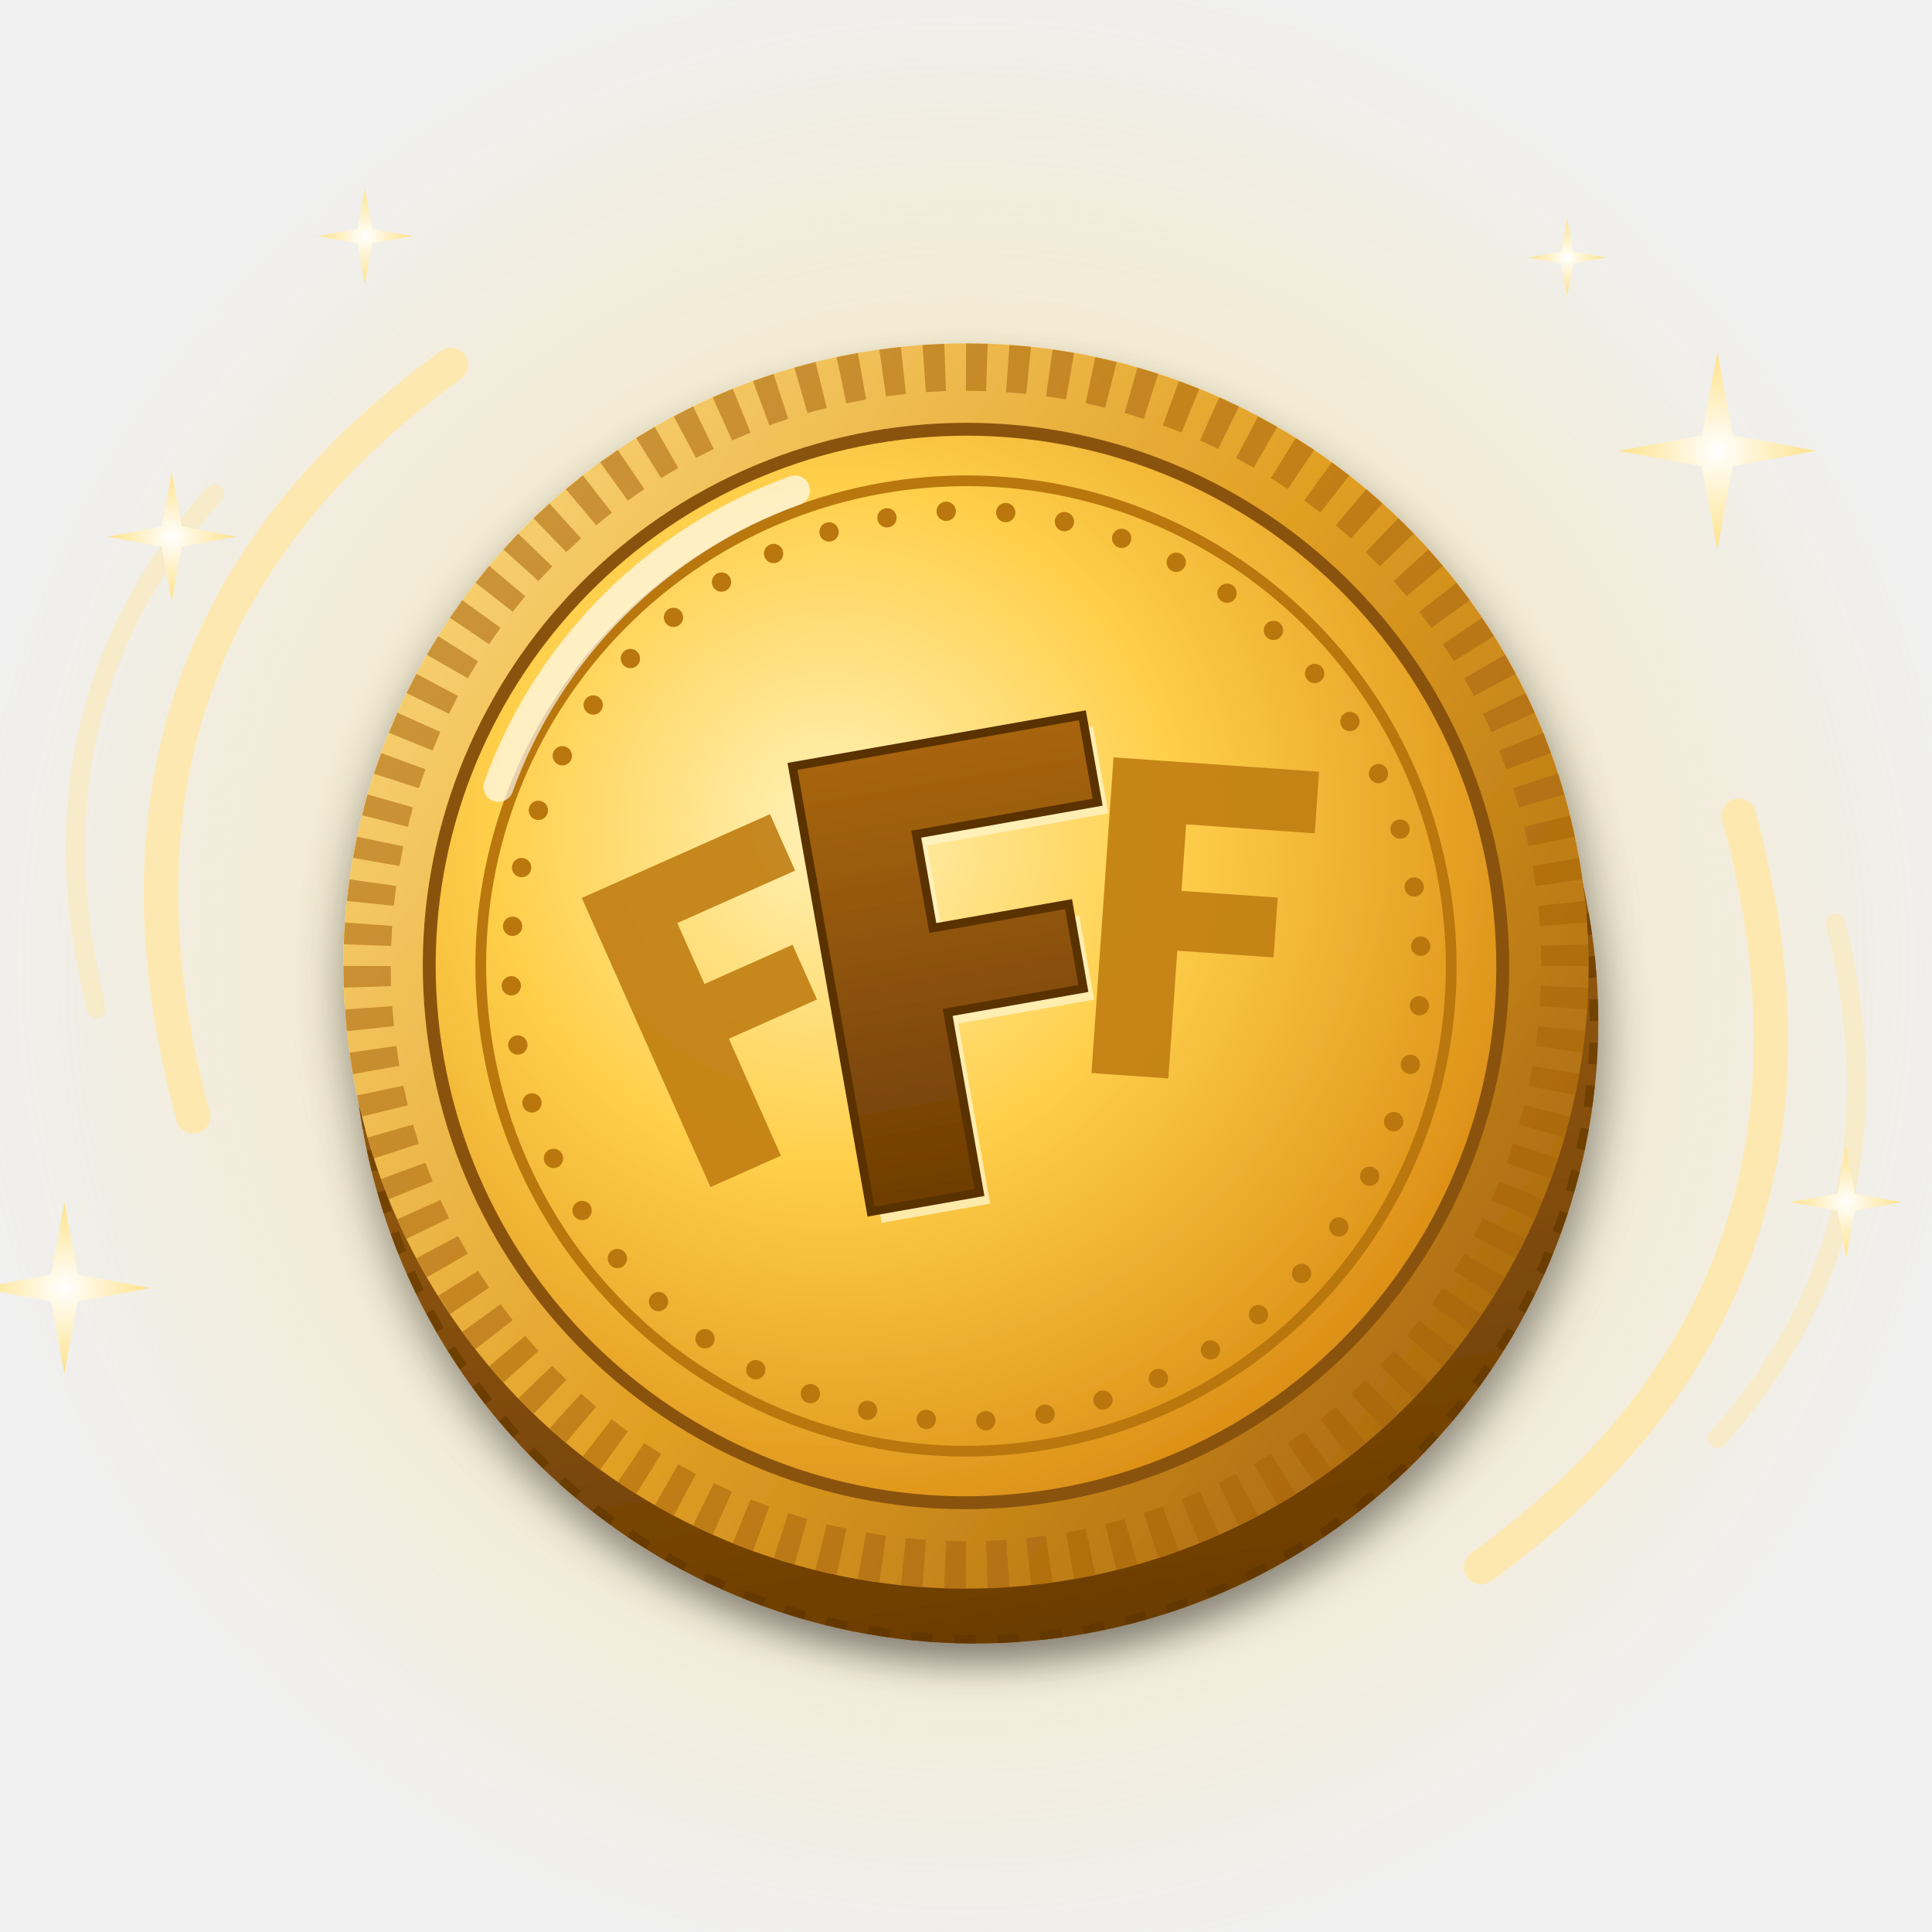
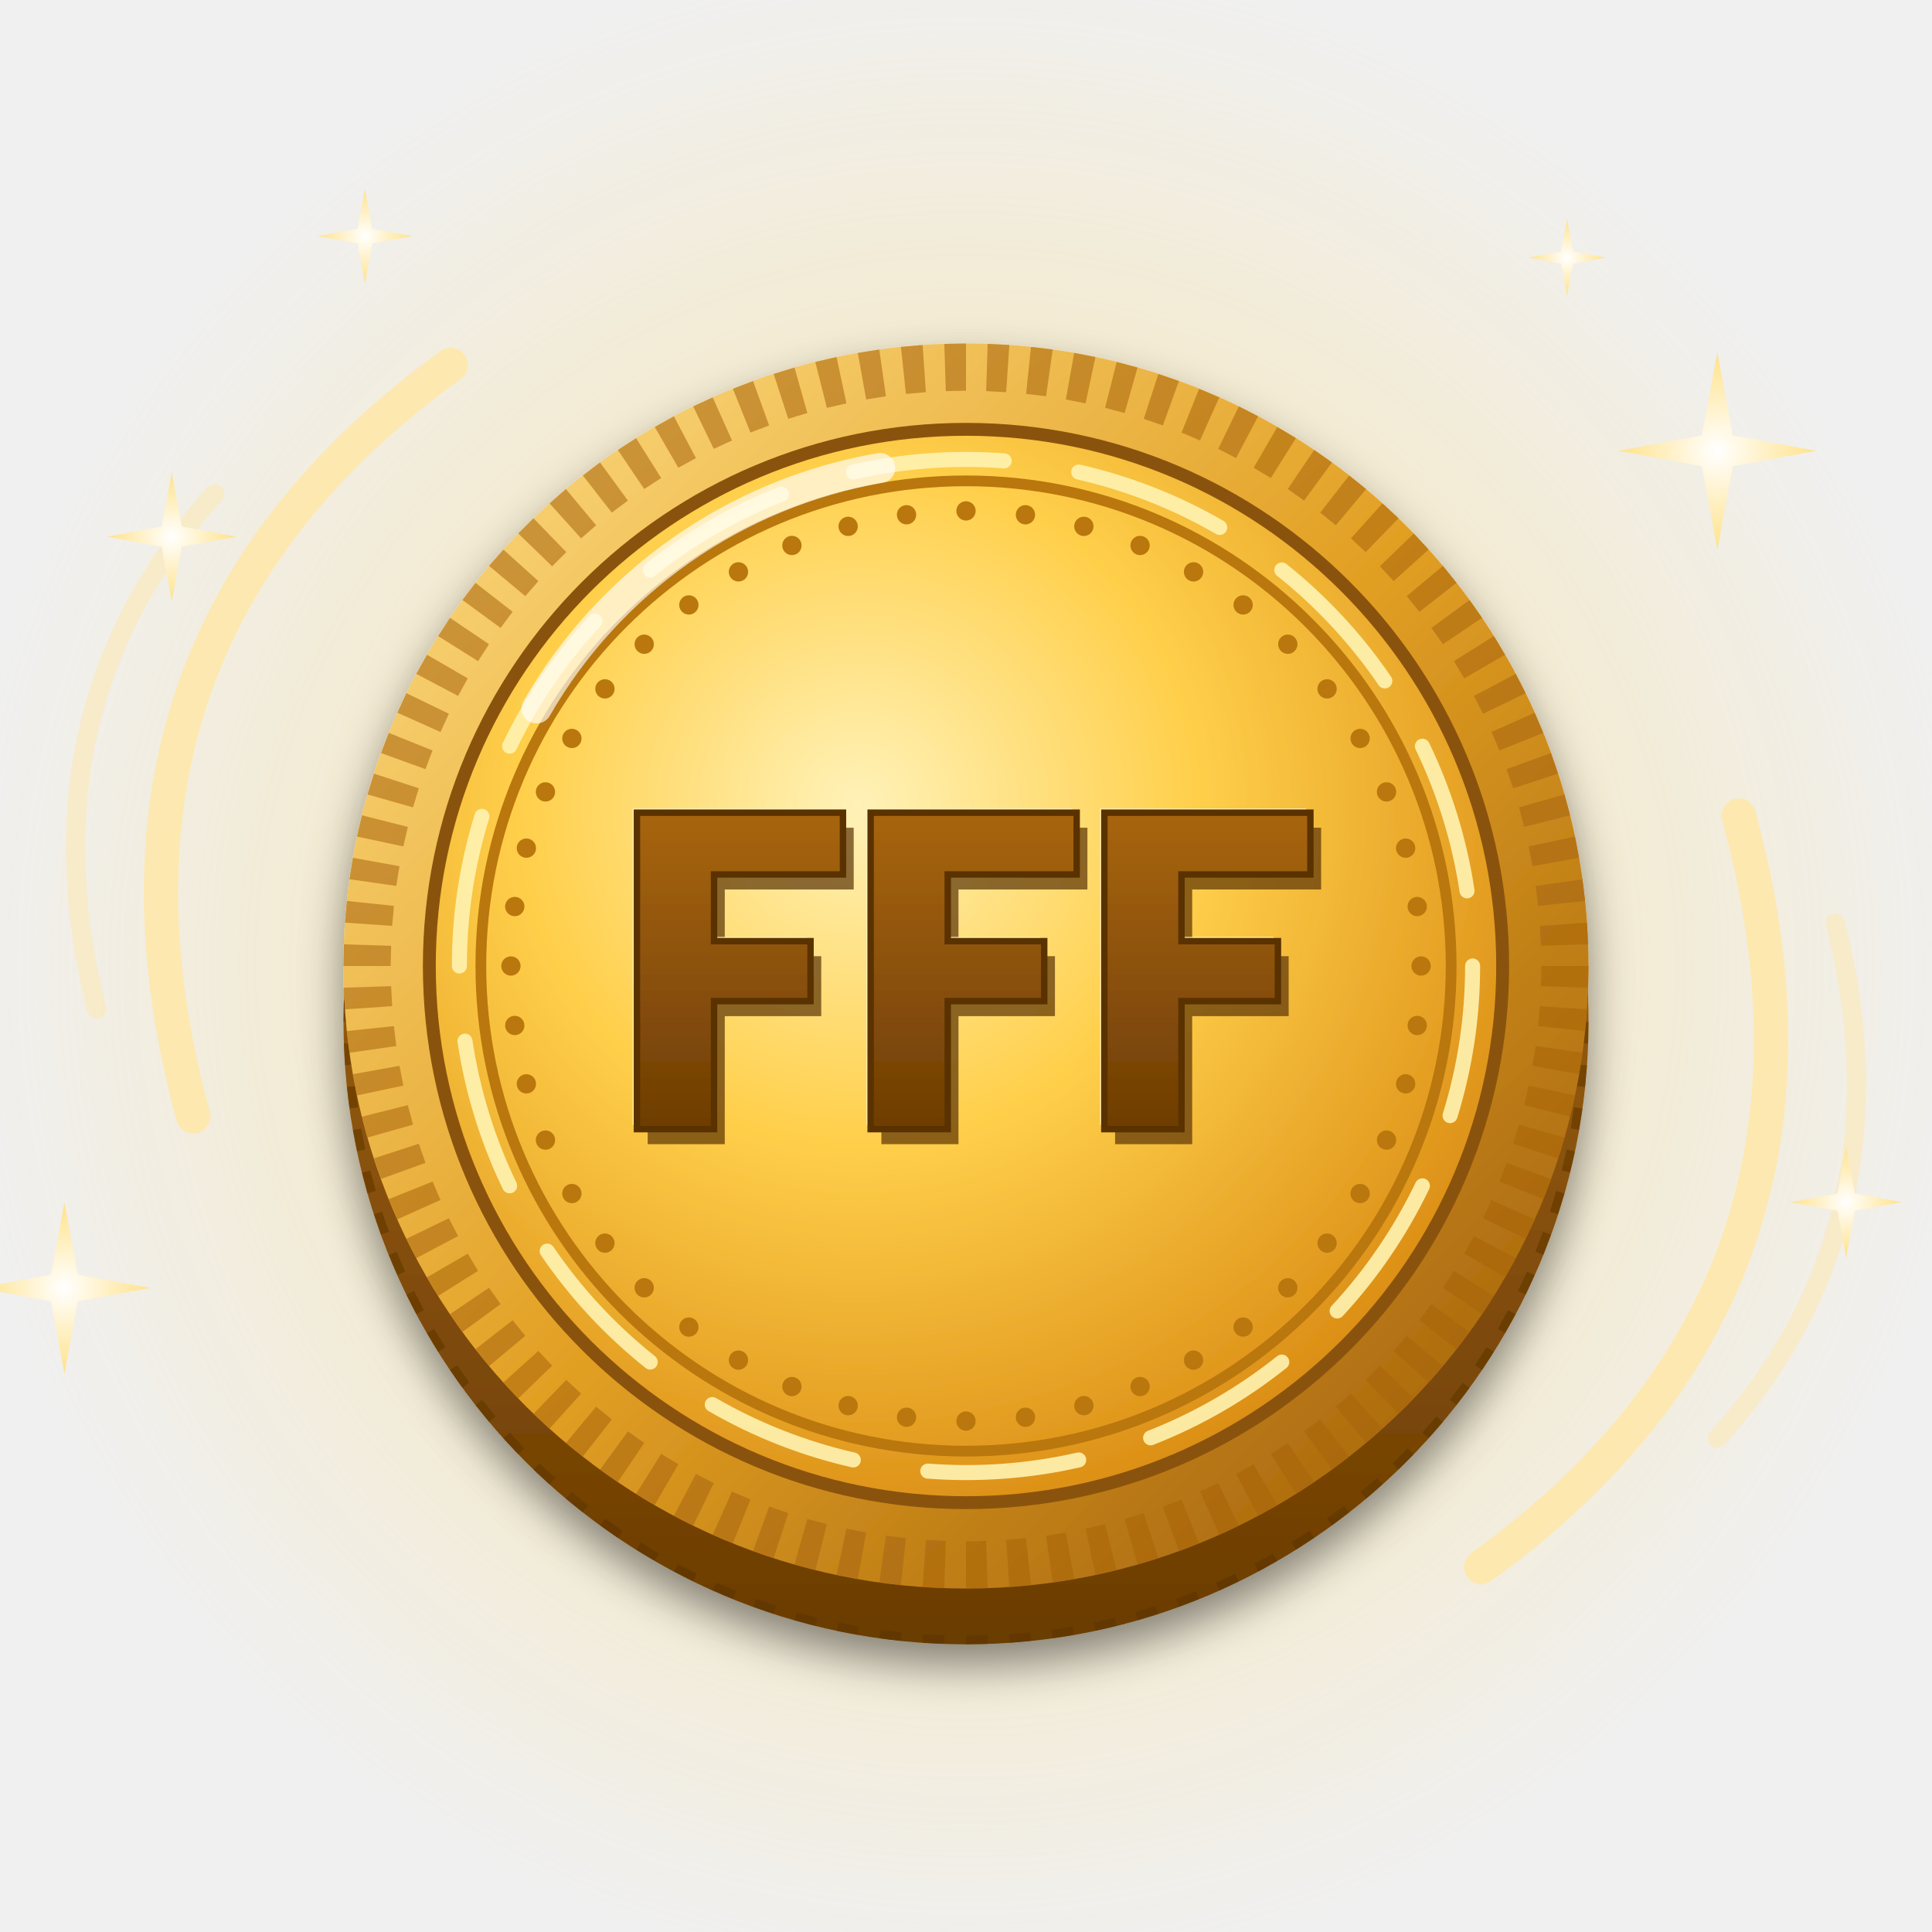
<svg xmlns="http://www.w3.org/2000/svg" viewBox="350 0 900 900" width="900" height="900">
  <defs>
    <radialGradient id="face" cx="40%" cy="35%" r="70%">
      <stop offset="0" stop-color="#fff2b8" />
      <stop offset="0.45" stop-color="#ffcf4a" />
      <stop offset="1" stop-color="#d98a12" />
    </radialGradient>
    <linearGradient id="rim" x1="0" y1="0" x2="1" y2="1">
      <stop offset="0" stop-color="#ffe08a" />
      <stop offset="0.5" stop-color="#e2a024" />
      <stop offset="1" stop-color="#9a5a08" />
    </linearGradient>
    <linearGradient id="edge" x1="0" y1="0" x2="0" y2="1">
      <stop offset="0" stop-color="#b8740e" />
      <stop offset="1" stop-color="#6b3c05" />
    </linearGradient>
    <linearGradient id="engrave" x1="0" y1="0" x2="0" y2="1">
      <stop offset="0" stop-color="#a8650c" />
      <stop offset="1" stop-color="#6e3d05" />
    </linearGradient>
    <linearGradient id="titleGold" x1="0" y1="0" x2="0" y2="1">
      <stop offset="0" stop-color="#fff6c8" />
      <stop offset="0.45" stop-color="#ffd24d" />
      <stop offset="0.55" stop-color="#f2a91c" />
      <stop offset="1" stop-color="#ffcf55" />
    </linearGradient>
    <linearGradient id="ribbon" x1="0" y1="0" x2="0" y2="1">
      <stop offset="0" stop-color="#c3263f" />
      <stop offset="1" stop-color="#7d1023" />
    </linearGradient>
    <radialGradient id="spark">
      <stop offset="0" stop-color="#ffffff" />
      <stop offset="1" stop-color="#ffe28a" />
    </radialGradient>
    <radialGradient id="glow" r="50%">
      <stop offset="0" stop-color="#ffd760" stop-opacity="0.55" />
      <stop offset="1" stop-color="#ffd760" stop-opacity="0" />
    </radialGradient>
    <filter id="drop" x="-20%" y="-20%" width="140%" height="150%">
      <feDropShadow dx="0" dy="10" stdDeviation="10" flood-color="#000" flood-opacity="0.45" />
    </filter>
    <clipPath id="faceClip">
      <circle cx="800" cy="450" r="250" />
    </clipPath>
  </defs>
  <circle cx="800" cy="450" r="470" fill="url(#glow)" />
  <g fill="none" stroke-linecap="round">
    <path d="M440,520 Q380,300 560,170" stroke="#ffe8a8" stroke-opacity="0.85" stroke-width="16" />
    <path d="M395,470 Q360,330 450,230" stroke="#ffe8a8" stroke-opacity="0.45" stroke-width="9" />
    <path d="M1160,380 Q1220,600 1040,730" stroke="#ffe8a8" stroke-opacity="0.85" stroke-width="16" />
    <path d="M1205,430 Q1240,570 1150,670" stroke="#ffe8a8" stroke-opacity="0.45" stroke-width="9" />
  </g>
-   <g filter="url(#drop)" transform="rotate(-10 800 450)">
+   <g filter="url(#drop)">
    <ellipse cx="800" cy="476" rx="290" ry="290" fill="url(#edge)" />
    <path d="M1086.0,476.0 L1090.0,476.0 L1089.8,486.1 L1085.8,486.0 Z M1085.3,496.0 L1089.3,496.2 L1088.4,506.3 L1084.4,505.9 Z M1083.2,515.8 L1087.2,516.4 L1085.6,526.4 L1081.7,525.7 Z M1079.8,535.5 L1083.7,536.3 L1081.4,546.2 L1077.5,545.2 Z M1074.9,554.8 L1078.8,555.9 L1075.8,565.6 L1072.0,564.4 Z M1068.8,573.8 L1072.5,575.2 L1068.9,584.6 L1065.2,583.1 Z M1061.3,592.3 L1064.9,594.0 L1060.7,603.1 L1057.1,601.4 Z M1052.5,610.3 L1056.1,612.1 L1051.1,621.0 L1047.7,619.0 Z M1042.5,627.6 L1045.9,629.7 L1040.4,638.2 L1037.1,635.9 Z M1031.4,644.1 L1034.6,646.5 L1028.5,654.5 L1025.4,652.1 Z M1019.1,659.8 L1022.2,662.4 L1015.5,670.0 L1012.5,667.4 Z M1005.7,674.7 L1008.6,677.5 L1001.5,684.6 L998.7,681.7 Z M991.4,688.5 L994.0,691.5 L986.4,698.2 L983.8,695.1 Z M976.1,701.4 L978.5,704.5 L970.5,710.6 L968.1,707.4 Z M959.9,713.1 L962.2,716.4 L953.7,721.9 L951.6,718.5 Z M943.0,723.7 L945.0,727.1 L936.1,732.1 L934.3,728.5 Z M925.4,733.1 L927.1,736.7 L918.0,740.9 L916.3,737.3 Z M907.1,741.2 L908.6,744.9 L899.2,748.5 L897.8,744.8 Z M888.4,748.0 L889.6,751.8 L879.9,754.8 L878.8,750.9 Z M869.2,753.5 L870.2,757.4 L860.3,759.7 L859.5,755.8 Z M849.7,757.7 L850.4,761.6 L840.4,763.2 L839.8,759.2 Z M829.9,760.4 L830.3,764.4 L820.2,765.3 L820.0,761.3 Z M810.0,761.8 L810.1,765.8 L800.0,766.0 L800.0,762.0 Z M790.0,761.8 L789.9,765.8 L779.8,765.3 L780.0,761.3 Z M770.1,760.4 L769.7,764.4 L759.6,763.2 L760.2,759.2 Z M750.3,757.7 L749.6,761.6 L739.7,759.7 L740.5,755.8 Z M730.8,753.5 L729.8,757.4 L720.1,754.8 L721.2,750.9 Z M711.6,748.0 L710.4,751.8 L700.8,748.5 L702.2,744.8 Z M692.9,741.2 L691.4,744.9 L682.0,740.9 L683.7,737.3 Z M674.6,733.1 L672.9,736.7 L663.9,732.1 L665.7,728.5 Z M657.0,723.7 L655.0,727.1 L646.3,721.9 L648.4,718.5 Z M640.1,713.1 L637.8,716.4 L629.5,710.6 L631.9,707.4 Z M623.9,701.4 L621.5,704.5 L613.6,698.2 L616.2,695.1 Z M608.6,688.5 L606.0,691.5 L598.5,684.6 L601.3,681.7 Z M594.3,674.7 L591.4,677.5 L584.5,670.0 L587.5,667.4 Z M580.9,659.8 L577.8,662.4 L571.5,654.5 L574.6,652.1 Z M568.6,644.1 L565.4,646.5 L559.6,638.2 L562.9,635.9 Z M557.5,627.6 L554.1,629.7 L548.9,621.0 L552.3,619.0 Z M547.5,610.3 L543.9,612.1 L539.3,603.1 L542.9,601.4 Z M538.7,592.3 L535.1,594.0 L531.1,584.6 L534.8,583.1 Z M531.2,573.8 L527.5,575.2 L524.2,565.6 L528.0,564.4 Z M525.1,554.8 L521.2,555.9 L518.6,546.2 L522.5,545.2 Z M520.2,535.5 L516.3,536.3 L514.4,526.4 L518.3,525.7 Z M516.8,515.8 L512.8,516.4 L511.6,506.3 L515.6,505.9 Z M514.7,496.0 L510.7,496.2 L510.2,486.1 L514.2,486.0 Z M514.0,476.0 L510.0,476.0 L510.2,465.9 L514.2,466.0 Z M514.7,456.0 L510.7,455.8 L511.6,445.7 L515.6,446.1 Z M516.8,436.2 L512.8,435.6 L514.4,425.6 L518.3,426.3 Z M520.2,416.5 L516.3,415.7 L518.6,405.8 L522.5,406.8 Z M525.1,397.2 L521.2,396.1 L524.2,386.4 L528.0,387.6 Z M531.2,378.2 L527.5,376.8 L531.1,367.4 L534.8,368.9 Z M538.7,359.7 L535.1,358.0 L539.3,348.9 L542.9,350.6 Z M547.5,341.7 L543.9,339.9 L548.9,331.0 L552.3,333.0 Z M557.5,324.4 L554.1,322.3 L559.6,313.8 L562.9,316.1 Z M568.6,307.9 L565.4,305.5 L571.5,297.5 L574.6,299.9 Z M580.9,292.2 L577.8,289.6 L584.5,282.0 L587.5,284.6 Z M594.3,277.3 L591.4,274.5 L598.5,267.4 L601.3,270.3 Z M608.6,263.5 L606.0,260.5 L613.6,253.8 L616.2,256.9 Z M623.9,250.6 L621.5,247.5 L629.5,241.4 L631.9,244.6 Z M640.1,238.9 L637.8,235.6 L646.3,230.1 L648.4,233.5 Z M657.0,228.3 L655.0,224.9 L663.9,219.9 L665.7,223.5 Z M674.6,218.9 L672.9,215.3 L682.0,211.1 L683.7,214.7 Z M692.9,210.8 L691.4,207.1 L700.8,203.5 L702.2,207.2 Z M711.6,204.0 L710.4,200.2 L720.1,197.2 L721.2,201.1 Z M730.8,198.5 L729.8,194.6 L739.7,192.3 L740.5,196.2 Z M750.3,194.3 L749.6,190.4 L759.6,188.8 L760.2,192.8 Z M770.1,191.6 L769.7,187.6 L779.8,186.7 L780.0,190.7 Z M790.0,190.2 L789.9,186.2 L800.0,186.0 L800.0,190.0 Z M810.0,190.2 L810.1,186.2 L820.2,186.7 L820.0,190.7 Z M829.9,191.6 L830.3,187.6 L840.4,188.8 L839.8,192.8 Z M849.7,194.3 L850.4,190.4 L860.3,192.3 L859.5,196.2 Z M869.2,198.5 L870.2,194.6 L879.9,197.2 L878.8,201.1 Z M888.4,204.0 L889.6,200.2 L899.2,203.5 L897.8,207.2 Z M907.1,210.8 L908.6,207.1 L918.0,211.1 L916.3,214.7 Z M925.4,218.9 L927.1,215.3 L936.1,219.9 L934.3,223.5 Z M943.0,228.3 L945.0,224.9 L953.7,230.1 L951.6,233.5 Z M959.9,238.9 L962.2,235.6 L970.5,241.4 L968.1,244.6 Z M976.1,250.6 L978.5,247.5 L986.4,253.8 L983.8,256.9 Z M991.4,263.5 L994.0,260.5 L1001.5,267.4 L998.7,270.3 Z M1005.7,277.3 L1008.6,274.5 L1015.5,282.0 L1012.5,284.6 Z M1019.1,292.2 L1022.2,289.6 L1028.5,297.5 L1025.4,299.9 Z M1031.4,307.9 L1034.6,305.5 L1040.4,313.8 L1037.1,316.1 Z M1042.5,324.4 L1045.9,322.3 L1051.1,331.0 L1047.7,333.0 Z M1052.5,341.7 L1056.1,339.9 L1060.7,348.9 L1057.1,350.6 Z M1061.3,359.7 L1064.9,358.0 L1068.9,367.4 L1065.2,368.9 Z M1068.8,378.2 L1072.5,376.8 L1075.8,386.4 L1072.0,387.6 Z M1074.9,397.2 L1078.8,396.1 L1081.4,405.8 L1077.5,406.8 Z M1079.8,416.5 L1083.7,415.7 L1085.6,425.6 L1081.7,426.3 Z M1083.2,436.2 L1087.2,435.6 L1088.4,445.7 L1084.4,446.1 Z M1085.3,456.0 L1089.3,455.8 L1089.8,465.9 L1085.8,466.0 Z" fill="#5a3204" opacity="0.5" />
    <circle cx="800" cy="450" r="290" fill="url(#rim)" />
    <path d="M1068.0,450.0 L1090.0,450.0 L1089.8,460.1 L1067.8,459.4 Z M1067.3,468.7 L1089.3,470.2 L1088.4,480.3 L1066.5,478.0 Z M1065.4,487.3 L1087.2,490.4 L1085.6,500.4 L1063.9,496.5 Z M1062.1,505.7 L1083.7,510.3 L1081.4,520.2 L1060.0,514.8 Z M1057.6,523.9 L1078.8,529.9 L1075.8,539.6 L1054.9,532.8 Z M1051.8,541.7 L1072.5,549.2 L1068.9,558.6 L1048.5,550.4 Z M1044.8,559.0 L1064.9,568.0 L1060.7,577.1 L1040.9,567.5 Z M1036.6,575.8 L1056.1,586.1 L1051.1,595.0 L1032.1,584.0 Z M1027.3,592.0 L1045.9,603.7 L1040.4,612.2 L1022.2,599.9 Z M1016.8,607.5 L1034.6,620.5 L1028.5,628.5 L1011.2,615.0 Z M1005.3,622.3 L1022.2,636.4 L1015.5,644.0 L999.2,629.3 Z M992.8,636.2 L1008.6,651.5 L1001.5,658.6 L986.2,642.8 Z M979.3,649.2 L994.0,665.5 L986.4,672.2 L972.3,655.3 Z M965.0,661.2 L978.5,678.5 L970.5,684.6 L957.5,666.8 Z M949.9,672.2 L962.2,690.4 L953.7,695.9 L942.0,677.3 Z M934.0,682.1 L945.0,701.1 L936.1,706.1 L925.8,686.6 Z M917.5,690.9 L927.1,710.7 L918.0,714.9 L909.0,694.8 Z M900.4,698.5 L908.6,718.9 L899.2,722.5 L891.7,701.8 Z M882.8,704.9 L889.6,725.8 L879.9,728.8 L873.9,707.6 Z M864.8,710.0 L870.2,731.4 L860.3,733.7 L855.7,712.1 Z M846.5,713.9 L850.4,735.6 L840.4,737.2 L837.3,715.4 Z M828.0,716.5 L830.3,738.4 L820.2,739.3 L818.7,717.3 Z M809.4,717.8 L810.1,739.8 L800.0,740.0 L800.0,718.0 Z M790.6,717.8 L789.9,739.8 L779.8,739.3 L781.3,717.3 Z M772.0,716.5 L769.7,738.4 L759.6,737.2 L762.7,715.4 Z M753.5,713.9 L749.6,735.6 L739.7,733.7 L744.3,712.1 Z M735.2,710.0 L729.8,731.4 L720.1,728.8 L726.1,707.6 Z M717.2,704.9 L710.4,725.8 L700.8,722.5 L708.3,701.8 Z M699.6,698.5 L691.4,718.9 L682.0,714.9 L691.0,694.8 Z M682.5,690.9 L672.9,710.7 L663.9,706.1 L674.2,686.6 Z M666.0,682.1 L655.0,701.1 L646.3,695.9 L658.0,677.3 Z M650.1,672.2 L637.8,690.4 L629.5,684.6 L642.5,666.8 Z M635.0,661.2 L621.5,678.5 L613.6,672.2 L627.7,655.3 Z M620.7,649.2 L606.0,665.5 L598.5,658.6 L613.8,642.8 Z M607.2,636.2 L591.4,651.5 L584.5,644.0 L600.8,629.3 Z M594.7,622.3 L577.8,636.4 L571.5,628.5 L588.8,615.0 Z M583.2,607.5 L565.4,620.5 L559.6,612.2 L577.8,599.9 Z M572.7,592.0 L554.1,603.7 L548.9,595.0 L567.9,584.0 Z M563.4,575.8 L543.9,586.1 L539.3,577.1 L559.1,567.5 Z M555.2,559.0 L535.1,568.0 L531.1,558.6 L551.5,550.4 Z M548.2,541.7 L527.5,549.2 L524.2,539.6 L545.1,532.8 Z M542.4,523.9 L521.2,529.9 L518.6,520.2 L540.0,514.8 Z M537.9,505.7 L516.3,510.3 L514.4,500.4 L536.1,496.5 Z M534.6,487.3 L512.8,490.4 L511.6,480.3 L533.5,478.0 Z M532.7,468.7 L510.7,470.2 L510.2,460.1 L532.2,459.4 Z M532.0,450.0 L510.0,450.0 L510.2,439.9 L532.2,440.6 Z M532.7,431.3 L510.7,429.8 L511.6,419.7 L533.5,422.0 Z M534.6,412.7 L512.8,409.6 L514.4,399.6 L536.1,403.5 Z M537.9,394.3 L516.3,389.7 L518.6,379.8 L540.0,385.2 Z M542.4,376.1 L521.2,370.1 L524.2,360.4 L545.1,367.2 Z M548.2,358.3 L527.5,350.8 L531.1,341.4 L551.5,349.6 Z M555.2,341.0 L535.1,332.0 L539.3,322.9 L559.1,332.5 Z M563.4,324.2 L543.9,313.9 L548.9,305.0 L567.9,316.0 Z M572.7,308.0 L554.1,296.3 L559.6,287.8 L577.8,300.1 Z M583.2,292.5 L565.4,279.5 L571.5,271.5 L588.8,285.0 Z M594.7,277.7 L577.8,263.6 L584.5,256.0 L600.8,270.7 Z M607.2,263.8 L591.4,248.5 L598.5,241.4 L613.8,257.2 Z M620.7,250.8 L606.0,234.5 L613.6,227.8 L627.7,244.7 Z M635.0,238.8 L621.5,221.5 L629.5,215.4 L642.5,233.2 Z M650.1,227.8 L637.8,209.6 L646.3,204.1 L658.0,222.7 Z M666.0,217.9 L655.0,198.9 L663.9,193.9 L674.2,213.4 Z M682.5,209.1 L672.9,189.3 L682.0,185.1 L691.0,205.2 Z M699.6,201.5 L691.4,181.1 L700.8,177.5 L708.3,198.2 Z M717.2,195.1 L710.4,174.2 L720.1,171.2 L726.1,192.4 Z M735.2,190.0 L729.8,168.6 L739.7,166.3 L744.3,187.9 Z M753.5,186.1 L749.6,164.4 L759.6,162.8 L762.7,184.6 Z M772.0,183.5 L769.7,161.6 L779.8,160.7 L781.3,182.7 Z M790.6,182.2 L789.9,160.2 L800.0,160.0 L800.0,182.0 Z M809.4,182.2 L810.1,160.2 L820.2,160.7 L818.7,182.7 Z M828.0,183.5 L830.3,161.6 L840.4,162.8 L837.3,184.6 Z M846.5,186.1 L850.4,164.4 L860.3,166.3 L855.7,187.9 Z M864.8,190.0 L870.2,168.6 L879.9,171.2 L873.9,192.4 Z M882.8,195.1 L889.6,174.2 L899.2,177.5 L891.7,198.2 Z M900.4,201.5 L908.6,181.1 L918.0,185.1 L909.0,205.2 Z M917.5,209.1 L927.1,189.3 L936.1,193.9 L925.8,213.4 Z M934.0,217.9 L945.0,198.9 L953.7,204.1 L942.0,222.7 Z M949.9,227.8 L962.2,209.6 L970.5,215.4 L957.5,233.2 Z M965.0,238.8 L978.5,221.5 L986.4,227.8 L972.3,244.7 Z M979.3,250.8 L994.0,234.5 L1001.5,241.4 L986.2,257.2 Z M992.8,263.8 L1008.6,248.5 L1015.5,256.0 L999.2,270.7 Z M1005.3,277.7 L1022.2,263.6 L1028.5,271.5 L1011.2,285.0 Z M1016.8,292.5 L1034.6,279.5 L1040.4,287.8 L1022.2,300.1 Z M1027.3,308.0 L1045.9,296.3 L1051.1,305.0 L1032.1,316.0 Z M1036.6,324.2 L1056.1,313.9 L1060.7,322.9 L1040.9,332.5 Z M1044.8,341.0 L1064.9,332.0 L1068.9,341.4 L1048.5,349.6 Z M1051.8,358.3 L1072.5,350.8 L1075.8,360.4 L1054.9,367.2 Z M1057.6,376.1 L1078.8,370.1 L1081.4,379.8 L1060.0,385.2 Z M1062.1,394.3 L1083.7,389.7 L1085.6,399.6 L1063.9,403.5 Z M1065.4,412.7 L1087.2,409.6 L1088.4,419.7 L1066.5,422.0 Z M1067.3,431.3 L1089.3,429.8 L1089.8,439.9 L1067.8,440.6 Z" fill="#a8650c" opacity="0.55" />
    <circle cx="800" cy="450" r="250" fill="url(#face)" stroke="#8a520a" stroke-width="6" />
    <circle cx="800" cy="450" r="226" fill="none" stroke="#b9770f" stroke-width="5" />
    <circle cx="1012.0" cy="450.0" r="4.5" fill="#b9770f" />
    <circle cx="1010.2" cy="477.7" r="4.5" fill="#b9770f" />
    <circle cx="1004.8" cy="504.9" r="4.5" fill="#b9770f" />
    <circle cx="995.9" cy="531.1" r="4.5" fill="#b9770f" />
    <circle cx="983.6" cy="556.0" r="4.5" fill="#b9770f" />
    <circle cx="968.2" cy="579.1" r="4.5" fill="#b9770f" />
    <circle cx="949.9" cy="599.9" r="4.5" fill="#b9770f" />
    <circle cx="929.1" cy="618.2" r="4.5" fill="#b9770f" />
    <circle cx="906.0" cy="633.6" r="4.5" fill="#b9770f" />
    <circle cx="881.1" cy="645.9" r="4.5" fill="#b9770f" />
    <circle cx="854.9" cy="654.8" r="4.5" fill="#b9770f" />
    <circle cx="827.7" cy="660.2" r="4.5" fill="#b9770f" />
    <circle cx="800.0" cy="662.0" r="4.5" fill="#b9770f" />
    <circle cx="772.3" cy="660.2" r="4.5" fill="#b9770f" />
    <circle cx="745.1" cy="654.8" r="4.5" fill="#b9770f" />
    <circle cx="718.9" cy="645.9" r="4.5" fill="#b9770f" />
    <circle cx="694.0" cy="633.6" r="4.5" fill="#b9770f" />
    <circle cx="670.9" cy="618.2" r="4.5" fill="#b9770f" />
    <circle cx="650.1" cy="599.9" r="4.5" fill="#b9770f" />
    <circle cx="631.8" cy="579.1" r="4.5" fill="#b9770f" />
    <circle cx="616.4" cy="556.0" r="4.5" fill="#b9770f" />
    <circle cx="604.1" cy="531.1" r="4.5" fill="#b9770f" />
    <circle cx="595.2" cy="504.9" r="4.5" fill="#b9770f" />
    <circle cx="589.8" cy="477.7" r="4.5" fill="#b9770f" />
    <circle cx="588.0" cy="450.0" r="4.5" fill="#b9770f" />
    <circle cx="589.8" cy="422.3" r="4.5" fill="#b9770f" />
    <circle cx="595.2" cy="395.1" r="4.5" fill="#b9770f" />
    <circle cx="604.1" cy="368.9" r="4.5" fill="#b9770f" />
    <circle cx="616.4" cy="344.0" r="4.5" fill="#b9770f" />
    <circle cx="631.8" cy="320.9" r="4.5" fill="#b9770f" />
    <circle cx="650.1" cy="300.1" r="4.5" fill="#b9770f" />
    <circle cx="670.9" cy="281.8" r="4.5" fill="#b9770f" />
    <circle cx="694.0" cy="266.4" r="4.5" fill="#b9770f" />
    <circle cx="718.9" cy="254.1" r="4.5" fill="#b9770f" />
    <circle cx="745.1" cy="245.2" r="4.5" fill="#b9770f" />
    <circle cx="772.3" cy="239.8" r="4.5" fill="#b9770f" />
    <circle cx="800.0" cy="238.0" r="4.5" fill="#b9770f" />
    <circle cx="827.7" cy="239.8" r="4.5" fill="#b9770f" />
    <circle cx="854.9" cy="245.2" r="4.5" fill="#b9770f" />
    <circle cx="881.1" cy="254.1" r="4.5" fill="#b9770f" />
    <circle cx="906.0" cy="266.4" r="4.5" fill="#b9770f" />
    <circle cx="929.1" cy="281.8" r="4.5" fill="#b9770f" />
    <circle cx="949.9" cy="300.1" r="4.5" fill="#b9770f" />
    <circle cx="968.2" cy="320.9" r="4.5" fill="#b9770f" />
    <circle cx="983.6" cy="344.0" r="4.5" fill="#b9770f" />
    <circle cx="995.9" cy="368.9" r="4.5" fill="#b9770f" />
    <circle cx="1004.8" cy="395.1" r="4.5" fill="#b9770f" />
    <circle cx="1010.2" cy="422.3" r="4.5" fill="#b9770f" />
-     <g clip-path="url(#faceClip)">
-       <g transform="translate(708,520) rotate(-14)">
-         <path d="M51.555 -147.42V-118.65H-8.505V-87.57H36.435V-59.64H-8.505V0.0H-44.415V-147.42Z" fill="#c07d12" opacity="0.9" />
-       </g>
-       <g transform="translate(892,520) rotate(14)">
-         <path d="M51.555 -147.42V-118.65H-8.505V-87.57H36.435V-59.64H-8.505V0.0H-44.415V-147.42Z" fill="#c07d12" opacity="0.9" />
-       </g>
-       <path d="M873.65 344.4V385.5H787.85V429.9H852.05V469.8H787.85V555.0H736.55V344.4Z" transform="translate(4,6)" fill="#fff4c4" opacity="0.8" />
-       <path d="M873.65 344.4V385.5H787.85V429.9H852.05V469.8H787.85V555.0H736.55V344.4Z" fill="url(#engrave)" stroke="#5a3204" stroke-width="4" />
-     </g>
+     <path d="M742.685 378.58V407.35H682.625V438.43H727.565V466.36H682.625V526.0H646.715V378.58Z M851.555 378.58V407.35H791.495V438.43H836.435V466.36H791.495V526.0H755.585V378.58Z M960.425 378.58V407.35H900.365V438.43H945.305V466.36H900.365V526.0H864.455V378.58Z" transform="translate(5,7)" fill="#5a3204" opacity="0.7" />
+     <path d="M742.685 378.58V407.35H682.625V438.43H727.565V466.36H682.625V526.0H646.715V378.58Z M851.555 378.58V407.35H791.495V438.43H836.435V466.36H791.495V526.0H755.585V378.58Z M960.425 378.58V407.35H900.365V438.43H945.305V466.36H900.365V526.0H864.455V378.58Z" transform="translate(-2,-2)" fill="#fff4c4" opacity="0.85" />
+     <path d="M742.685 378.58V407.35H682.625V438.43H727.565V466.36H682.625V526.0H646.715V378.58Z M851.555 378.58V407.35H791.495V438.43H836.435V466.36H791.495V526.0H755.585V378.58Z M960.425 378.58V407.35H900.365V438.43H945.305V466.36H900.365V526.0H864.455V378.58Z" fill="url(#engrave)" stroke="#5a3204" stroke-width="3" />
+     <path d="M1036.0,450.0 A236,236 0 0,1 1025.5,519.7" stroke="#fff3b0" stroke-width="7" fill="none" stroke-linecap="round" opacity="0.9" />
+     <path d="M1012.6,552.4 A236,236 0 0,1 972.9,610.7" stroke="#fff3b0" stroke-width="7" fill="none" stroke-linecap="round" opacity="0.9" />
+     <path d="M947.1,634.5 A236,236 0 0,1 886.0,669.8" stroke="#fff3b0" stroke-width="7" fill="none" stroke-linecap="round" opacity="0.9" />
+     <path d="M852.5,680.1 A236,236 0 0,1 782.2,685.3" stroke="#fff3b0" stroke-width="7" fill="none" stroke-linecap="round" opacity="0.9" />
+     <path d="M747.5,680.1 A236,236 0 0,1 681.8,654.3" stroke="#fff3b0" stroke-width="7" fill="none" stroke-linecap="round" opacity="0.9" />
+     <path d="M652.9,634.5 A236,236 0 0,1 604.9,582.8" stroke="#fff3b0" stroke-width="7" fill="none" stroke-linecap="round" opacity="0.9" />
+     <path d="M587.4,552.4 A236,236 0 0,1 566.6,485.0" stroke="#fff3b0" stroke-width="7" fill="none" stroke-linecap="round" opacity="0.9" />
+     <path d="M564.0,450.0 A236,236 0 0,1 574.5,380.3" stroke="#fff3b0" stroke-width="7" fill="none" stroke-linecap="round" opacity="0.9" />
+     <path d="M587.4,347.6 A236,236 0 0,1 627.1,289.3" stroke="#fff3b0" stroke-width="7" fill="none" stroke-linecap="round" opacity="0.9" />
+     <path d="M652.9,265.5 A236,236 0 0,1 714.0,230.2" stroke="#fff3b0" stroke-width="7" fill="none" stroke-linecap="round" opacity="0.9" />
+     <path d="M747.5,219.9 A236,236 0 0,1 817.8,214.7" stroke="#fff3b0" stroke-width="7" fill="none" stroke-linecap="round" opacity="0.9" />
+     <path d="M852.5,219.9 A236,236 0 0,1 918.2,245.7" stroke="#fff3b0" stroke-width="7" fill="none" stroke-linecap="round" opacity="0.9" />
+     <path d="M947.1,265.5 A236,236 0 0,1 995.1,317.2" stroke="#fff3b0" stroke-width="7" fill="none" stroke-linecap="round" opacity="0.9" />
+     <path d="M1012.6,347.6 A236,236 0 0,1 1033.4,415.0" stroke="#fff3b0" stroke-width="7" fill="none" stroke-linecap="round" opacity="0.9" />
    <path d="M600,330 A230,230 0 0 1 760,218" fill="none" stroke="#ffffff" stroke-opacity="0.65" stroke-width="14" stroke-linecap="round" />
  </g>
  <path d="M1150.0,164.0 L1157.2,202.8 L1196.0,210.0 L1157.2,217.2 L1150.0,256.0 L1142.8,217.2 L1104.0,210.0 L1142.8,202.8 Z" fill="url(#spark)" />
  <path d="M430.0,220.0 L434.7,245.3 L460.0,250.0 L434.7,254.7 L430.0,280.0 L425.3,254.7 L400.0,250.0 L425.3,245.3 Z" fill="url(#spark)" />
  <path d="M1210.0,534.0 L1214.0,556.0 L1236.0,560.0 L1214.0,564.0 L1210.0,586.0 L1206.0,564.0 L1184.0,560.0 L1206.0,556.0 Z" fill="url(#spark)" />
  <path d="M380.0,560.0 L386.2,593.8 L420.0,600.0 L386.2,606.2 L380.0,640.0 L373.8,606.2 L340.0,600.0 L373.8,593.8 Z" fill="url(#spark)" />
  <path d="M1080.0,102.0 L1082.8,117.2 L1098.0,120.0 L1082.8,122.8 L1080.0,138.0 L1077.2,122.8 L1062.0,120.0 L1077.2,117.2 Z" fill="url(#spark)" />
  <path d="M520.0,88.0 L523.4,106.6 L542.0,110.0 L523.4,113.4 L520.0,132.0 L516.6,113.4 L498.0,110.0 L516.6,106.6 Z" fill="url(#spark)" />
</svg>
